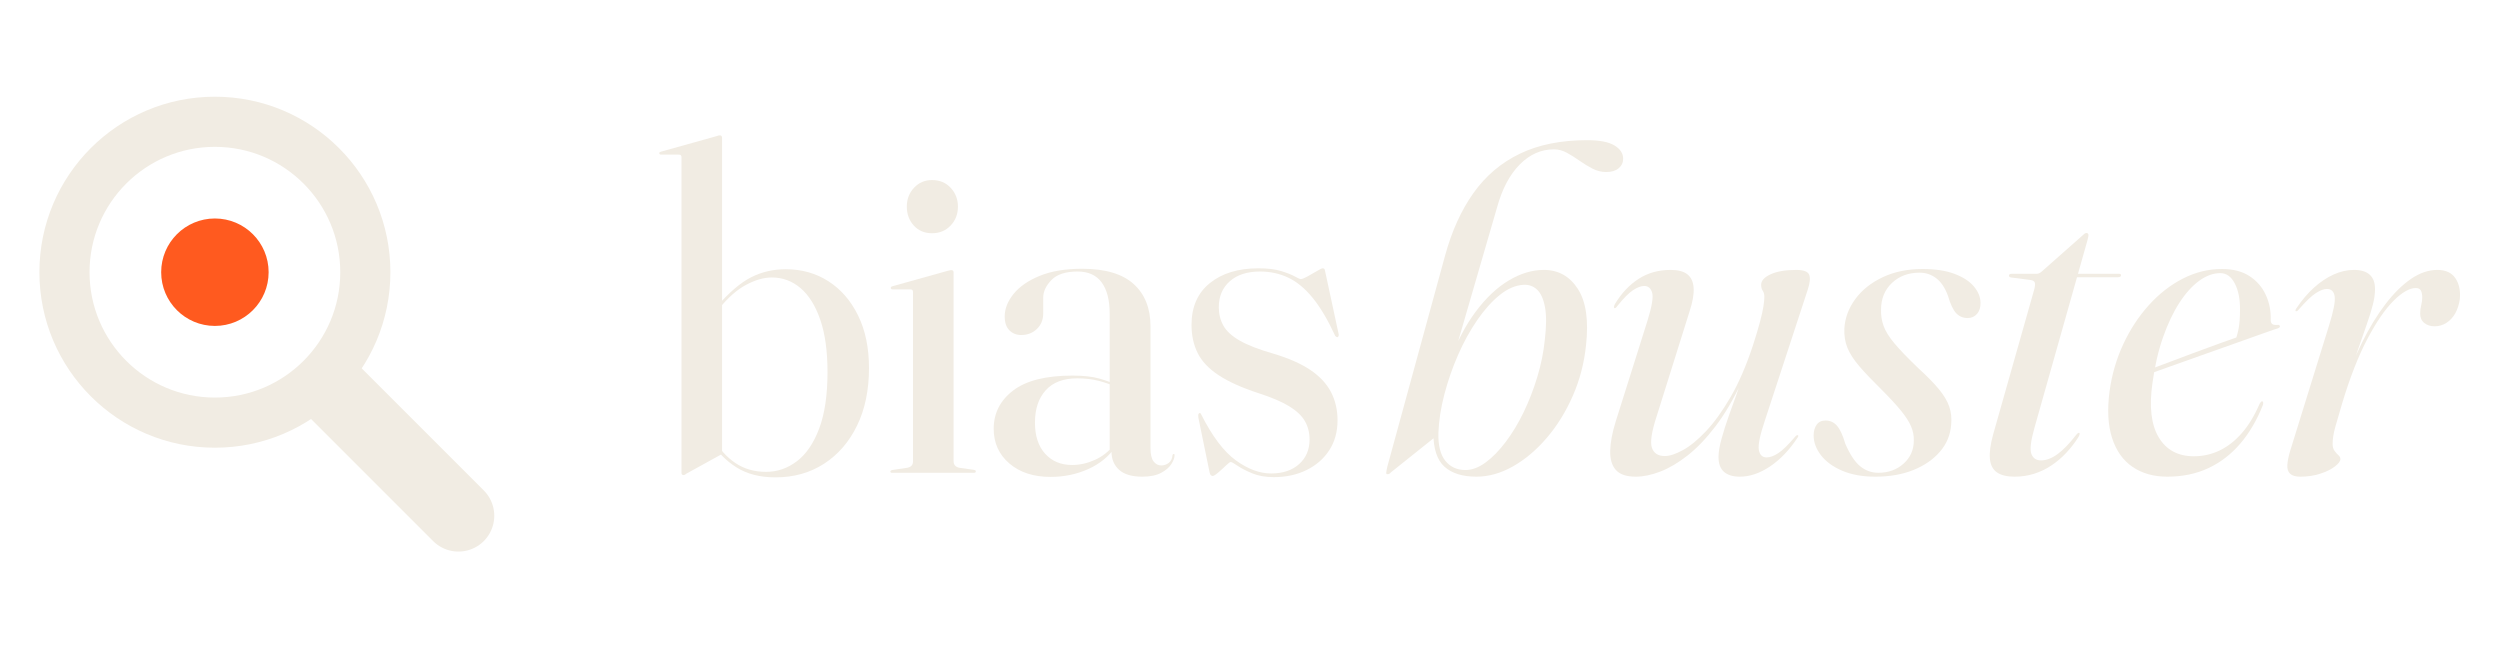
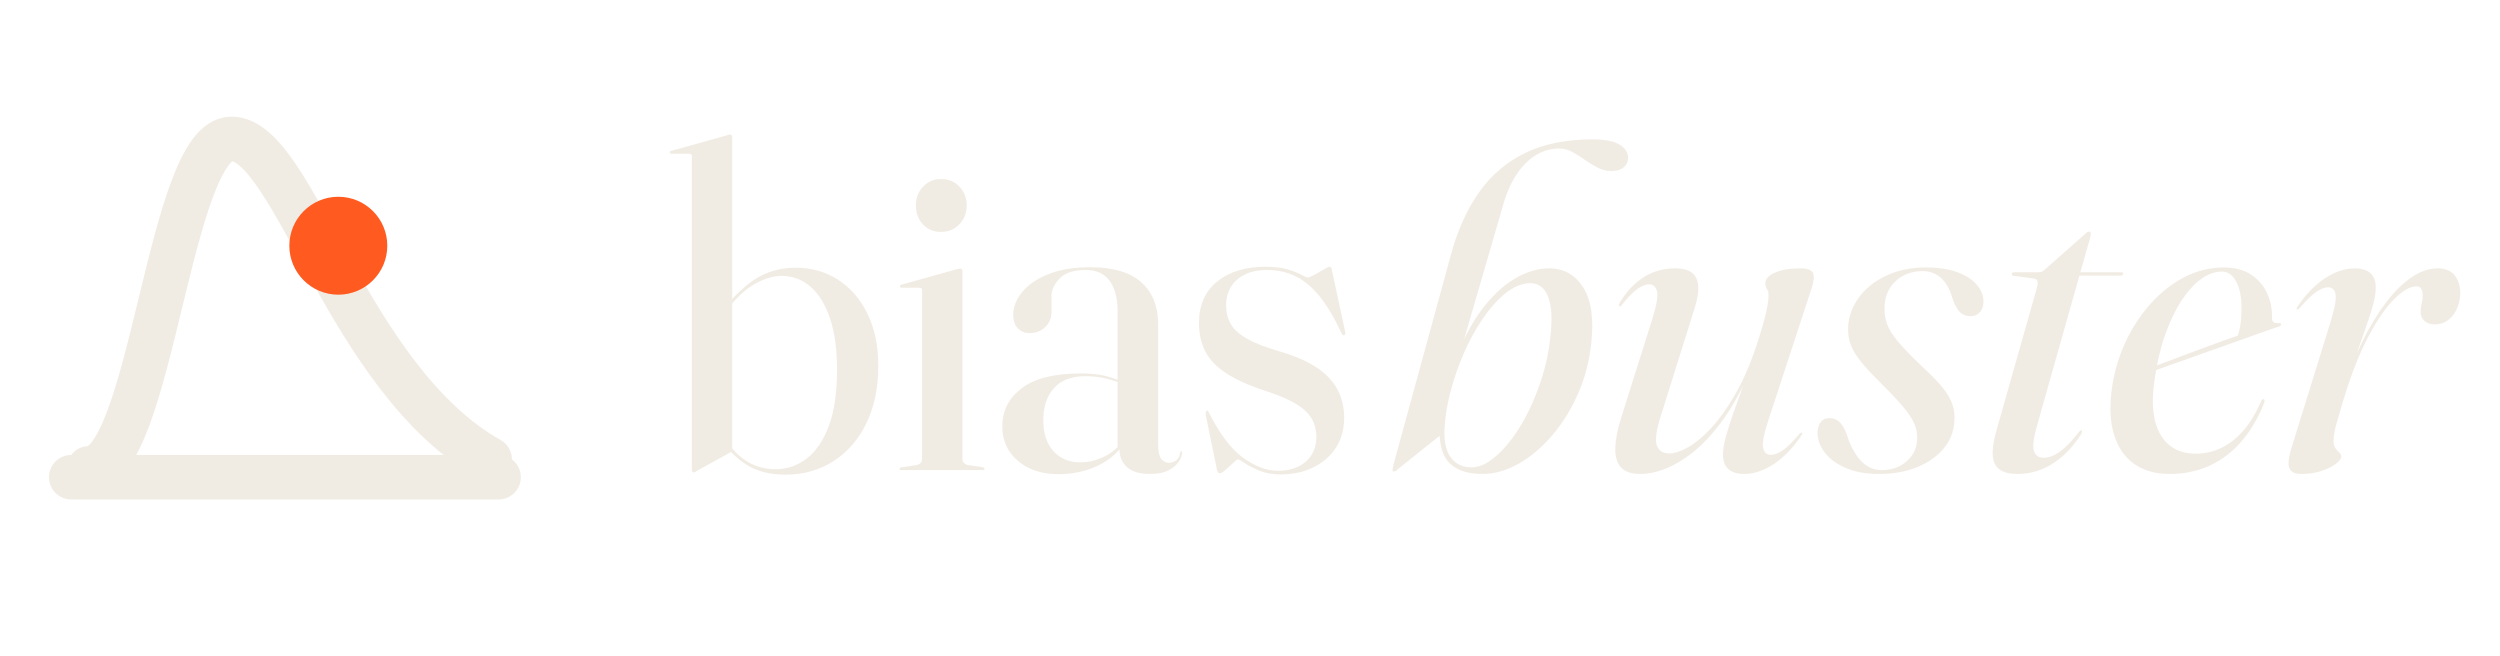
- <svg xmlns="http://www.w3.org/2000/svg" viewBox="0 0 349 92" width="349" height="92" role="img" aria-label="biasbuster">
-   <g fill="none" stroke="#F1ECE3" stroke-linecap="round">
-     <circle cx="30" cy="38" r="21" stroke-width="7" />
-     <path d="M46 54 L64 72" stroke-width="10" />
+ <svg xmlns="http://www.w3.org/2000/svg" viewBox="0 0 351 92" width="351" height="92" role="img" aria-label="biasbuster">
+   <g transform="translate(0 2) scale(1.25)" fill="none" stroke="#F1ECE3" stroke-width="5" stroke-linecap="round">
+     <path d="M8 52h48" />
+     <path d="M10 51C17 51 19 14 26 14S39 41 55 50" />
+     <circle cx="38" cy="26" r="5.5" fill="#FF5A1F" stroke="none" />
  </g>
-   <circle cx="30" cy="38" r="7.5" fill="#FF5A1F" />
-   <g fill="#F1ECE3" transform="translate(92 66) scale(0.032 -0.032)">
+   <g fill="#F1ECE3" transform="translate(94 66) scale(0.032 -0.032)">
    <path transform="translate(0 0)" d="M275 1461V82L119 -4Q116 -7 113.0 -8.5Q110 -10 106 -10Q103 -10 100.5 -7.5Q98 -5 98 -1V1377Q98 1382 95.5 1385.0Q93 1388 86 1388H8Q5 1388 3.0 1390.0Q1 1392 1 1394Q1 1397 3.0 1398.5Q5 1400 9 1401L249 1468Q257 1471 260.0 1471.5Q263 1472 266 1472Q271 1472 273.0 1468.5Q275 1465 275 1461ZM262 716 253 726Q333 818 402.0 853.0Q471 888 553 888Q657 888 739.0 835.5Q821 783 868.5 686.0Q916 589 916 457Q916 313 864.0 206.0Q812 99 720.0 39.5Q628 -20 508 -20Q407 -20 338.0 23.5Q269 67 226 138L242 145Q275 82 332.5 43.0Q390 4 467 4Q540 4 601.0 50.0Q662 96 698.5 192.5Q735 289 735 439Q735 576 703.5 667.5Q672 759 617.5 805.5Q563 852 492 852Q440 852 380.0 820.0Q320 788 262 716Z" />
    <path transform="translate(966 0)" d="M319 874V51Q319 39 325.0 32.0Q331 25 343 22L406 13Q412 12 414.0 10.5Q416 9 416 6Q416 3 414.0 1.5Q412 0 408 0H49Q47 0 45.0 1.5Q43 3 43 6Q43 7 45.0 9.0Q47 11 51 12L118 22Q131 25 136.5 32.0Q142 39 142 50V789Q142 794 139.5 797.0Q137 800 130 800H52Q49 800 47.0 802.0Q45 804 45 806Q45 810 47.0 811.5Q49 813 53 814L293 881Q301 883 304.0 883.5Q307 884 310 884Q315 884 317.0 881.0Q319 878 319 874ZM225 1045Q176 1045 145.5 1078.5Q115 1112 115 1161Q115 1210 146.5 1243.5Q178 1277 225 1277Q275 1277 306.5 1243.0Q338 1209 338 1161Q338 1112 306.0 1078.5Q274 1045 225 1045Z" />
    <path transform="translate(1408 0)" d="M566 92V99L558 92V694Q558 783 523.0 830.5Q488 878 418 878Q340 878 304.0 841.0Q268 804 268 764V695Q268 654 240.5 627.5Q213 601 172 601Q141 601 120.5 621.5Q100 642 100 682Q100 732 138.5 780.0Q177 828 252.5 859.0Q328 890 438 890Q589 890 662.5 823.5Q736 757 736 639V108Q736 67 749.5 49.5Q763 32 783 32Q801 32 815.5 43.0Q830 54 832 76Q833 80 834.5 81.0Q836 82 837 82Q840 82 840.5 81.0Q841 80 841 76Q841 60 827.0 38.0Q813 16 782.0 -0.5Q751 -17 700 -17Q632 -17 599.0 13.0Q566 43 566 92ZM52 192Q52 294 137.0 359.0Q222 424 396 424Q467 424 513.0 411.0Q559 398 598 379L592 372Q553 390 510.5 401.0Q468 412 416 412Q326 412 279.0 360.0Q232 308 232 219Q232 132 276.5 83.0Q321 34 394 34Q444 34 493.0 56.0Q542 78 575 120L584 114Q540 50 464.0 16.0Q388 -18 300 -18Q189 -18 120.5 40.5Q52 99 52 192Z" />
    <path transform="translate(2272 0)" d="M398 -3Q475 -3 520.5 38.0Q566 79 566 145Q566 190 545.5 225.5Q525 261 476.5 290.5Q428 320 344 347Q234 383 169.5 425.5Q105 468 78.0 522.0Q51 576 51 645Q51 763 131.0 827.5Q211 892 343 892Q403 892 442.0 880.0Q481 868 501.5 856.5Q522 845 528 845Q536 845 557.0 856.5Q578 868 598.0 880.0Q618 892 623 892Q626 892 629.0 890.5Q632 889 633 883L692 609Q694 603 693.0 598.5Q692 594 689 592Q686 591 683.5 592.5Q681 594 678 597Q630 701 580.0 762.5Q530 824 473.5 851.0Q417 878 350 878Q266 878 218.0 835.5Q170 793 170 722Q170 678 190.0 642.0Q210 606 261.5 576.5Q313 547 407 520Q508 490 569.5 448.5Q631 407 659.5 352.0Q688 297 688 229Q688 154 652.0 98.5Q616 43 553.0 12.0Q490 -19 410 -19Q356 -19 316.0 -2.5Q276 14 252.0 30.5Q228 47 222 47Q217 47 201.0 31.5Q185 16 167.5 1.0Q150 -14 143 -14Q140 -14 136.0 -11.0Q132 -8 130 1L81 240Q80 249 80.5 253.5Q81 258 85 260Q87 262 89.5 260.0Q92 258 93 255Q165 112 244.0 54.5Q323 -3 398 -3Z" />
    <path transform="translate(3153 0)" d="M503 1158 306 480H294Q342 612 409.5 702.5Q477 793 554.0 839.0Q631 885 707 885Q802 885 855.5 802.0Q909 719 891 556Q879 440 833.5 336.0Q788 232 720.0 152.5Q652 73 572.5 28.0Q493 -17 413 -17Q322 -17 273.5 26.5Q225 70 225 175L239 161L40 2Q37 -2 32.5 -4.5Q28 -7 23 -6Q19 -6 19.5 1.0Q20 8 24 26L276 947Q320 1108 400.0 1220.5Q480 1333 602.5 1392.0Q725 1451 896 1451Q977 1451 1015.0 1428.0Q1053 1405 1053 1370Q1053 1345 1033.5 1328.5Q1014 1312 979 1312Q948 1312 919.0 1327.0Q890 1342 862.5 1361.5Q835 1381 807.5 1396.0Q780 1411 751 1411Q667 1411 601.5 1344.5Q536 1278 503 1158ZM618 820Q566 817 514.5 775.5Q463 734 416.0 665.5Q369 597 332.5 513.5Q296 430 273.0 342.0Q250 254 247 174Q245 92 277.5 52.0Q310 12 365 12Q408 12 453.0 45.0Q498 78 541.0 135.0Q584 192 619.0 264.5Q654 337 678.5 418.0Q703 499 711 578Q722 669 712.0 722.5Q702 776 677.5 799.0Q653 822 618 820Z" />
    <path transform="translate(4079 0)" d="M889 164Q892 163 891.0 159.5Q890 156 887 152Q834 72 767.5 27.5Q701 -17 636 -17Q591 -17 567.0 4.0Q543 25 543 69Q543 101 556.5 149.5Q570 198 588.0 248.5Q606 299 621.0 340.5Q636 382 640 401L645 399Q591 283 530.0 203.0Q469 123 407.5 75.0Q346 27 288.5 5.0Q231 -17 182 -17Q121 -17 95.0 12.5Q69 42 70.5 96.5Q72 151 94 222L233 663Q262 756 253.5 785.5Q245 815 219 815Q198 815 170.0 796.5Q142 778 102 728Q97 721 94.5 719.5Q92 718 89 718Q87 719 87.0 723.5Q87 728 91 736Q134 807 194.5 846.0Q255 885 334 885Q383 885 407.5 865.5Q432 846 434.5 806.0Q437 766 417 705L273 246Q240 145 252.5 109.0Q265 73 309 73Q340 73 387.0 98.5Q434 124 488.0 181.0Q542 238 595.5 330.0Q649 422 693 555Q713 617 724.0 658.5Q735 700 739.0 726.0Q743 752 743 767Q743 784 736.0 794.0Q729 804 729 820Q729 847 770.5 866.0Q812 885 882 885Q930 885 938.5 864.0Q947 843 932 798L745 227Q713 132 719.0 99.5Q725 67 753 67Q775 67 803.5 85.5Q832 104 877 157Q880 161 883.5 163.0Q887 165 889 164Z" />
    <path transform="translate(5041 0)" d="M278 0Q344 0 388.5 40.0Q433 80 433 141Q434 172 421.0 202.5Q408 233 377.0 271.0Q346 309 292 363Q232 422 195.5 464.5Q159 507 143.5 545.0Q128 583 130 629Q134 698 177.5 757.5Q221 817 297.0 853.0Q373 889 471 889Q554 889 610.0 868.0Q666 847 694.5 813.5Q723 780 724 743Q725 712 709.0 693.5Q693 675 668 675Q638 675 618.0 696.0Q598 717 582 772Q563 824 531.0 848.5Q499 873 458 873Q385 873 337.5 828.0Q290 783 290 711Q289 675 301.0 641.0Q313 607 348.5 564.5Q384 522 453 456Q510 404 542.5 364.5Q575 325 587.5 289.0Q600 253 596 210Q591 143 547.0 92.0Q503 41 431.0 12.0Q359 -17 265 -17Q181 -17 120.5 9.0Q60 35 28.0 76.5Q-4 118 -4 163Q-4 191 9.0 209.5Q22 228 48 228Q78 228 98.0 205.0Q118 182 134 127Q164 57 199.0 28.5Q234 0 278 0Z" />
    <path transform="translate(5752 0)" d="M231 841 146 852Q140 853 138.5 855.5Q137 858 137 860Q137 864 140.0 866.0Q143 868 148 868H255Q263 868 268.0 870.0Q273 872 279 877L461 1038Q464 1041 467.5 1043.5Q471 1046 476 1046Q479 1046 481.5 1043.5Q484 1041 484 1037Q484 1034 483.0 1029.5Q482 1025 480 1016L248 195Q224 110 235.0 82.0Q246 54 277 54Q311 54 348.5 81.0Q386 108 430 165Q435 171 438.0 173.0Q441 175 443 174Q446 174 445.5 169.5Q445 165 441 157Q417 119 387.0 87.0Q357 55 321.5 31.5Q286 8 246.0 -4.5Q206 -17 162 -17Q112 -17 85.0 1.5Q58 20 54.0 60.5Q50 101 68 167L246 795Q253 819 250.0 829.0Q247 839 231 841ZM395 853 404 868H617Q626 868 626 862Q626 857 622.0 855.0Q618 853 611 853Z" />
    <path transform="translate(6287 0)" d="M139 422Q139 422 178.0 436.5Q217 451 278.0 474.0Q339 497 404.5 521.5Q470 546 525.5 566.0Q581 586 608 595L589 577Q598 598 604.0 629.5Q610 661 610 709Q611 780 587.5 825.5Q564 871 524 871Q478 871 432.0 837.5Q386 804 345.5 741.5Q305 679 274.0 590.5Q243 502 228 391Q206 237 255.5 154.5Q305 72 409 72Q468 72 520.5 97.0Q573 122 617.5 172.5Q662 223 696 302Q699 307 701.5 309.5Q704 312 707 312Q710 311 711.0 307.0Q712 303 710 296Q671 197 611.0 127.0Q551 57 471.5 20.0Q392 -17 293 -17Q204 -17 141.5 25.5Q79 68 52.0 151.5Q25 235 41 356Q56 465 101.0 561.5Q146 658 213.0 732.0Q280 806 361.5 847.5Q443 889 531 889Q604 889 651.5 858.0Q699 827 722.5 776.0Q746 725 744 666Q744 655 750.0 649.5Q756 644 772 645Q778 646 780.5 644.5Q783 643 784 640Q785 637 782.5 634.5Q780 632 775 630Q764 627 713.5 609.0Q663 591 591.5 565.5Q520 540 442.0 512.5Q364 485 296.0 460.5Q228 436 185.5 421.0Q143 406 143 406Z" />
    <path transform="translate(7057 0)" d="M83 705Q82 706 82.0 708.5Q82 711 85 716Q121 770 162.5 807.5Q204 845 248.5 865.0Q293 885 337 885Q383 885 406.0 864.0Q429 843 429 802Q429 770 419.5 733.0Q410 696 392.5 646.0Q375 596 351.0 526.5Q327 457 297 362L291 365Q326 475 373.0 569.5Q420 664 474.0 735.0Q528 806 585.5 845.5Q643 885 701 885Q755 885 779.5 849.0Q804 813 799 758Q794 722 779.0 695.5Q764 669 740.5 654.0Q717 639 689 639Q662 639 644.0 653.5Q626 668 626 694Q626 714 630.5 731.0Q635 748 635 764Q635 784 629.0 795.0Q623 806 607 806Q566 806 510.5 751.0Q455 696 396.0 584.5Q337 473 286 304Q268 244 256.0 201.0Q244 158 244 126Q244 107 252.5 95.5Q261 84 269.5 76.5Q278 69 278 60Q278 46 254.0 27.5Q230 9 190.0 -4.0Q150 -17 103 -17Q72 -17 58.5 -4.0Q45 9 46.5 34.0Q48 59 59 96L228 641Q258 737 253.0 769.5Q248 802 219 802Q199 802 170.5 783.5Q142 765 96 712Q92 707 89.0 705.5Q86 704 83 705Z" />
  </g>
</svg>
